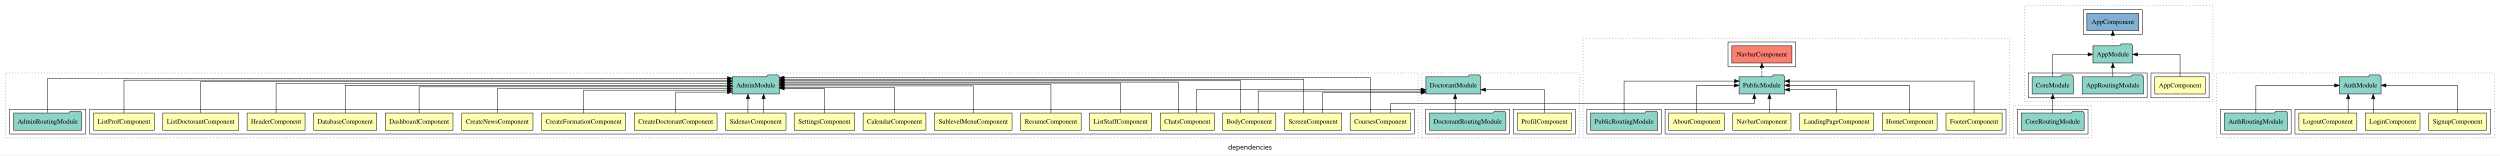
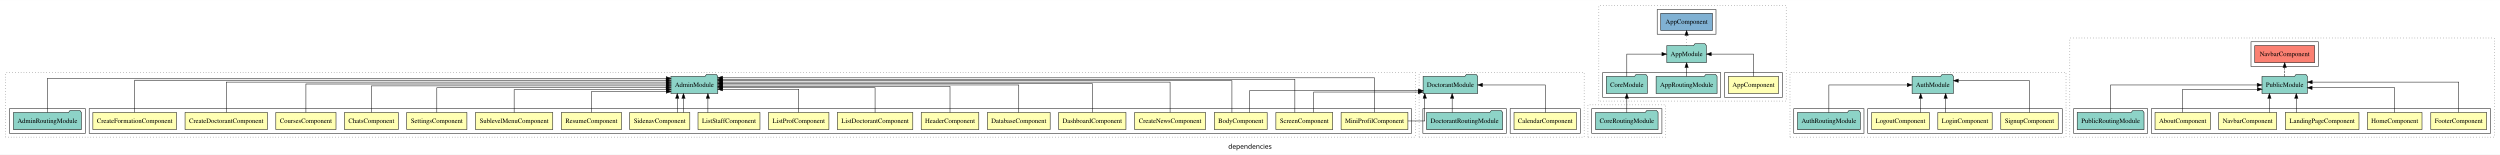
- <svg xmlns="http://www.w3.org/2000/svg" width="5243pt" height="326pt" viewBox="0.00 0.00 5243.00 325.80">
+ <svg xmlns="http://www.w3.org/2000/svg" width="5271pt" height="326pt" viewBox="0.00 0.00 5271.00 325.80">
  <g id="graph0" class="graph" transform="scale(1 1) rotate(0) translate(4 321.8)">
-     <polygon fill="white" stroke="transparent" points="-4,4 -4,-321.8 5239,-321.8 5239,4 -4,4" />
-     <text text-anchor="middle" x="2617.5" y="-8.2" font-family="sans-serif" font-size="14.00">dependencies</text>
+     <polygon fill="white" stroke="transparent" points="-4,4 -4,-321.8 5267,-321.8 5267,4 -4,4" />
+     <text text-anchor="middle" x="2631.5" y="-8.2" font-family="sans-serif" font-size="14.00">dependencies</text>
    <g id="clust1" class="cluster">
-       <polygon fill="none" stroke="black" stroke-dasharray="1,5" points="8,-32.8 8,-168.8 2970,-168.8 2970,-32.8 8,-32.8" />
+       <polygon fill="none" stroke="black" stroke-dasharray="1,5" points="8,-32.8 8,-168.8 2980,-168.8 2980,-32.8 8,-32.8" />
    </g>
    <g id="clust2" class="cluster">
-       <polygon fill="none" stroke="black" points="184,-40.8 184,-92.8 2962,-92.8 2962,-40.8 184,-40.8" />
+       <polygon fill="none" stroke="black" points="184,-40.8 184,-92.8 2972,-92.8 2972,-40.8 184,-40.8" />
    </g>
    <g id="clust21" class="cluster">
      <polygon fill="none" stroke="black" points="16,-40.8 16,-92.8 176,-92.8 176,-40.8 16,-40.8" />
    </g>
    <g id="clust31" class="cluster">
-       <polygon fill="none" stroke="black" stroke-dasharray="1,5" points="4242,-108.8 4242,-309.8 4637,-309.8 4637,-108.8 4242,-108.8" />
+       <polygon fill="none" stroke="black" stroke-dasharray="1,5" points="3367,-108.8 3367,-309.8 3762,-309.8 3762,-108.8 3367,-108.8" />
    </g>
    <g id="clust32" class="cluster">
-       <polygon fill="none" stroke="black" points="4507,-116.8 4507,-168.8 4629,-168.8 4629,-116.8 4507,-116.8" />
+       <polygon fill="none" stroke="black" points="3632,-116.8 3632,-168.8 3754,-168.8 3754,-116.8 3632,-116.8" />
    </g>
    <g id="clust34" class="cluster">
-       <polygon fill="none" stroke="black" points="4250,-116.8 4250,-168.8 4499,-168.8 4499,-116.8 4250,-116.8" />
+       <polygon fill="none" stroke="black" points="3375,-116.8 3375,-168.8 3624,-168.8 3624,-116.8 3375,-116.8" />
    </g>
    <g id="clust36" class="cluster">
-       <polygon fill="none" stroke="black" points="4365,-249.8 4365,-301.8 4489,-301.8 4489,-249.8 4365,-249.8" />
+       <polygon fill="none" stroke="black" points="3490,-249.8 3490,-301.8 3614,-301.8 3614,-249.8 3490,-249.8" />
    </g>
    <g id="clust44" class="cluster">
-       <polygon fill="none" stroke="black" stroke-dasharray="1,5" points="4645,-32.8 4645,-168.8 5227,-168.8 5227,-32.8 4645,-32.8" />
+       <polygon fill="none" stroke="black" stroke-dasharray="1,5" points="3770,-32.8 3770,-168.8 4352,-168.8 4352,-32.8 3770,-32.8" />
    </g>
    <g id="clust45" class="cluster">
-       <polygon fill="none" stroke="black" points="4809,-40.8 4809,-92.8 5219,-92.8 5219,-40.8 4809,-40.8" />
+       <polygon fill="none" stroke="black" points="3934,-40.8 3934,-92.8 4344,-92.8 4344,-40.8 3934,-40.8" />
    </g>
    <g id="clust49" class="cluster">
-       <polygon fill="none" stroke="black" points="4653,-40.8 4653,-92.8 4801,-92.8 4801,-40.8 4653,-40.8" />
+       <polygon fill="none" stroke="black" points="3778,-40.8 3778,-92.8 3926,-92.8 3926,-40.8 3778,-40.8" />
    </g>
    <g id="clust59" class="cluster">
-       <polygon fill="none" stroke="black" stroke-dasharray="1,5" points="4219,-32.8 4219,-100.8 4383,-100.8 4383,-32.8 4219,-32.8" />
+       <polygon fill="none" stroke="black" stroke-dasharray="1,5" points="3344,-32.8 3344,-100.8 3508,-100.8 3508,-32.8 3344,-32.8" />
    </g>
    <g id="clust61" class="cluster">
-       <polygon fill="none" stroke="black" points="4227,-40.8 4227,-92.8 4375,-92.8 4375,-40.8 4227,-40.8" />
+       <polygon fill="none" stroke="black" points="3352,-40.8 3352,-92.8 3500,-92.8 3500,-40.8 3352,-40.8" />
    </g>
    <g id="clust71" class="cluster">
-       <polygon fill="none" stroke="black" stroke-dasharray="1,5" points="2978,-32.8 2978,-168.8 3308,-168.8 3308,-32.8 2978,-32.8" />
+       <polygon fill="none" stroke="black" stroke-dasharray="1,5" points="2988,-32.8 2988,-168.8 3336,-168.8 3336,-32.8 2988,-32.8" />
    </g>
    <g id="clust72" class="cluster">
-       <polygon fill="none" stroke="black" points="3170,-40.8 3170,-92.8 3300,-92.8 3300,-40.8 3170,-40.8" />
+       <polygon fill="none" stroke="black" points="3180,-40.8 3180,-92.8 3328,-92.8 3328,-40.8 3180,-40.8" />
    </g>
    <g id="clust77" class="cluster">
-       <polygon fill="none" stroke="black" points="2986,-40.8 2986,-92.8 3162,-92.8 3162,-40.8 2986,-40.8" />
+       <polygon fill="none" stroke="black" points="2996,-40.8 2996,-92.8 3172,-92.8 3172,-40.8 2996,-40.8" />
    </g>
    <g id="clust87" class="cluster">
-       <polygon fill="none" stroke="black" stroke-dasharray="1,5" points="3316,-32.8 3316,-241.8 4211,-241.8 4211,-32.8 3316,-32.8" />
+       <polygon fill="none" stroke="black" stroke-dasharray="1,5" points="4360,-32.8 4360,-241.8 5255,-241.8 5255,-32.8 4360,-32.8" />
    </g>
    <g id="clust88" class="cluster">
-       <polygon fill="none" stroke="black" points="3488,-40.8 3488,-92.8 4203,-92.8 4203,-40.8 3488,-40.8" />
+       <polygon fill="none" stroke="black" points="4532,-40.8 4532,-92.8 5247,-92.8 5247,-40.8 4532,-40.8" />
+     </g>
+     <g id="clust94" class="cluster">
+       <polygon fill="none" stroke="black" points="4368,-40.8 4368,-92.8 4524,-92.8 4524,-40.8 4368,-40.8" />
    </g>
    <g id="clust95" class="cluster">
-       <polygon fill="none" stroke="black" points="3324,-40.8 3324,-92.8 3480,-92.8 3480,-40.8 3324,-40.8" />
-     </g>
-     <g id="clust96" class="cluster">
-       <polygon fill="none" stroke="black" points="3620,-181.8 3620,-233.8 3762,-233.8 3762,-181.8 3620,-181.8" />
+       <polygon fill="none" stroke="black" points="4742,-181.8 4742,-233.8 4884,-233.8 4884,-181.8 4742,-181.8" />
    </g>
    <g id="node1" class="node">
-       <polygon fill="#ffffb3" stroke="black" points="2671.67,-84.8 2560.33,-84.8 2560.33,-48.8 2671.67,-48.8 2671.67,-84.8" />
-       <text text-anchor="middle" x="2616" y="-62.6" font-family="Times,serif" font-size="14.00">BodyComponent</text>
+       <polygon fill="#ffffb3" stroke="black" points="2667.67,-84.8 2556.33,-84.8 2556.33,-48.8 2667.67,-48.8 2667.67,-84.8" />
+       <text text-anchor="middle" x="2612" y="-62.6" font-family="Times,serif" font-size="14.00">BodyComponent</text>
    </g>
    <g id="node19" class="node">
-       <polygon fill="#8dd3c7" stroke="black" points="1630.44,-160.8 1627.44,-164.8 1606.44,-164.8 1603.44,-160.8 1531.56,-160.8 1531.56,-124.8 1630.44,-124.8 1630.44,-160.8" />
-       <text text-anchor="middle" x="1581" y="-138.6" font-family="Times,serif" font-size="14.00">AdminModule</text>
+       <polygon fill="#8dd3c7" stroke="black" points="1509.44,-160.8 1506.44,-164.8 1485.44,-164.8 1482.44,-160.8 1410.56,-160.8 1410.56,-124.8 1509.44,-124.8 1509.44,-160.8" />
+       <text text-anchor="middle" x="1460" y="-138.6" font-family="Times,serif" font-size="14.00">AdminModule</text>
    </g>
    <g id="edge1" class="edge">
-       <path fill="none" stroke="black" d="M2597.39,-85.04C2597.39,-110.28 2597.39,-152.8 2597.39,-152.8 2597.39,-152.8 1640.37,-152.8 1640.37,-152.8" />
-       <polygon fill="black" stroke="black" points="1640.37,-149.3 1630.37,-152.8 1640.37,-156.3 1640.37,-149.3" />
+       <path fill="none" stroke="black" d="M2593.39,-84.83C2593.39,-109.78 2593.39,-151.8 2593.39,-151.8 2593.39,-151.8 1519.43,-151.8 1519.43,-151.8" />
+       <polygon fill="black" stroke="black" points="1519.43,-148.3 1509.43,-151.8 1519.43,-155.3 1519.43,-148.3" />
    </g>
    <g id="node33" class="node">
-       <polygon fill="#8dd3c7" stroke="black" points="3101.53,-160.8 3098.53,-164.8 3077.53,-164.8 3074.53,-160.8 2986.47,-160.8 2986.47,-124.8 3101.53,-124.8 3101.53,-160.8" />
-       <text text-anchor="middle" x="3044" y="-138.6" font-family="Times,serif" font-size="14.00">DoctorantModule</text>
+       <polygon fill="#8dd3c7" stroke="black" points="3111.53,-160.8 3108.53,-164.8 3087.53,-164.8 3084.53,-160.8 2996.47,-160.8 2996.47,-124.8 3111.53,-124.8 3111.53,-160.8" />
+       <text text-anchor="middle" x="3054" y="-138.6" font-family="Times,serif" font-size="14.00">DoctorantModule</text>
    </g>
    <g id="edge30" class="edge">
-       <path fill="none" stroke="black" d="M2634.61,-84.97C2634.61,-103.89 2634.61,-130.8 2634.61,-130.8 2634.61,-130.8 2976.21,-130.8 2976.21,-130.8" />
-       <polygon fill="black" stroke="black" points="2976.21,-134.3 2986.21,-130.8 2976.21,-127.3 2976.21,-134.3" />
+       <path fill="none" stroke="black" d="M2630.61,-84.97C2630.61,-103.89 2630.61,-130.8 2630.61,-130.8 2630.61,-130.8 2986.46,-130.8 2986.46,-130.8" />
+       <polygon fill="black" stroke="black" points="2986.46,-134.3 2996.46,-130.8 2986.46,-127.3 2986.46,-134.3" />
    </g>
    <g id="node2" class="node">
-       <polygon fill="#ffffb3" stroke="black" points="1937.86,-84.8 1806.14,-84.8 1806.14,-48.8 1937.86,-48.8 1937.86,-84.8" />
-       <text text-anchor="middle" x="1872" y="-62.6" font-family="Times,serif" font-size="14.00">CalendarComponent</text>
+       <polygon fill="#ffffb3" stroke="black" points="835.72,-84.8 722.28,-84.8 722.28,-48.8 835.72,-48.8 835.72,-84.8" />
+       <text text-anchor="middle" x="779" y="-62.6" font-family="Times,serif" font-size="14.00">ChatsComponent</text>
    </g>
    <g id="edge2" class="edge">
-       <path fill="none" stroke="black" d="M1872,-84.97C1872,-106.3 1872,-138.8 1872,-138.8 1872,-138.8 1640.36,-138.8 1640.36,-138.8" />
-       <polygon fill="black" stroke="black" points="1640.36,-135.3 1630.36,-138.8 1640.36,-142.3 1640.36,-135.3" />
+       <path fill="none" stroke="black" d="M779,-85.09C779,-107.01 779,-140.8 779,-140.8 779,-140.8 1400.75,-140.8 1400.75,-140.8" />
+       <polygon fill="black" stroke="black" points="1400.75,-144.3 1410.75,-140.8 1400.75,-137.3 1400.75,-144.3" />
    </g>
    <g id="node3" class="node">
-       <polygon fill="#ffffb3" stroke="black" points="2542.72,-84.8 2429.28,-84.8 2429.28,-48.8 2542.72,-48.8 2542.72,-84.8" />
-       <text text-anchor="middle" x="2486" y="-62.6" font-family="Times,serif" font-size="14.00">ChatsComponent</text>
+       <polygon fill="#ffffb3" stroke="black" points="704.44,-84.8 577.56,-84.8 577.56,-48.8 704.44,-48.8 704.44,-84.8" />
+       <text text-anchor="middle" x="641" y="-62.6" font-family="Times,serif" font-size="14.00">CoursesComponent</text>
    </g>
    <g id="edge3" class="edge">
-       <path fill="none" stroke="black" d="M2467.13,-84.81C2467.13,-109.22 2467.13,-149.8 2467.13,-149.8 2467.13,-149.8 1640.22,-149.8 1640.22,-149.8" />
-       <polygon fill="black" stroke="black" points="1640.22,-146.3 1630.22,-149.8 1640.22,-153.3 1640.22,-146.3" />
-     </g>
-     <g id="edge31" class="edge">
-       <path fill="none" stroke="black" d="M2504.87,-85.11C2504.87,-104.95 2504.87,-133.8 2504.87,-133.8 2504.87,-133.8 2976.3,-133.8 2976.3,-133.8" />
-       <polygon fill="black" stroke="black" points="2976.3,-137.3 2986.3,-133.8 2976.3,-130.3 2976.3,-137.3" />
+       <path fill="none" stroke="black" d="M641,-84.89C641,-107.93 641,-144.8 641,-144.8 641,-144.8 1400.61,-144.8 1400.61,-144.8" />
+       <polygon fill="black" stroke="black" points="1400.61,-148.3 1410.61,-144.8 1400.61,-141.3 1400.61,-148.3" />
    </g>
    <g id="node4" class="node">
-       <polygon fill="#ffffb3" stroke="black" points="2954.44,-84.8 2827.56,-84.8 2827.56,-48.8 2954.44,-48.8 2954.44,-84.8" />
-       <text text-anchor="middle" x="2891" y="-62.6" font-family="Times,serif" font-size="14.00">CoursesComponent</text>
+       <polygon fill="#ffffb3" stroke="black" points="559.84,-84.8 386.16,-84.8 386.16,-48.8 559.84,-48.8 559.84,-84.8" />
+       <text text-anchor="middle" x="473" y="-62.6" font-family="Times,serif" font-size="14.00">CreateDoctorantComponent</text>
    </g>
    <g id="edge4" class="edge">
-       <path fill="none" stroke="black" d="M2869.93,-84.98C2869.93,-111.79 2869.93,-158.8 2869.93,-158.8 2869.93,-158.8 1640.34,-158.8 1640.34,-158.8" />
-       <polygon fill="black" stroke="black" points="1640.34,-155.3 1630.34,-158.8 1640.34,-162.3 1640.34,-155.3" />
-     </g>
-     <g id="node40" class="node">
-       <polygon fill="#8dd3c7" stroke="black" points="3738.83,-160.8 3735.83,-164.8 3714.83,-164.8 3711.83,-160.8 3643.17,-160.8 3643.17,-124.8 3738.83,-124.8 3738.83,-160.8" />
-       <text text-anchor="middle" x="3691" y="-138.6" font-family="Times,serif" font-size="14.00">PublicModule</text>
-     </g>
-     <g id="edge36" class="edge">
-       <path fill="none" stroke="black" d="M2912.07,-84.91C2912.07,-94.7 2912.07,-104.8 2912.07,-104.8 2912.07,-104.8 3675.11,-104.8 3675.11,-104.8 3675.11,-104.8 3675.11,-114.69 3675.11,-114.69" />
-       <polygon fill="black" stroke="black" points="3671.61,-114.69 3675.11,-124.69 3678.61,-114.69 3671.61,-114.69" />
+       <path fill="none" stroke="black" d="M473,-85C473,-109.16 473,-148.8 473,-148.8 473,-148.8 1400.72,-148.8 1400.72,-148.8" />
+       <polygon fill="black" stroke="black" points="1400.72,-152.3 1410.72,-148.8 1400.72,-145.3 1400.72,-152.3" />
    </g>
    <g id="node5" class="node">
-       <polygon fill="#ffffb3" stroke="black" points="1499.84,-84.8 1326.16,-84.8 1326.16,-48.8 1499.84,-48.8 1499.84,-84.8" />
-       <text text-anchor="middle" x="1413" y="-62.6" font-family="Times,serif" font-size="14.00">CreateDoctorantComponent</text>
+       <polygon fill="#ffffb3" stroke="black" points="368.19,-84.8 191.81,-84.8 191.81,-48.8 368.19,-48.8 368.19,-84.8" />
+       <text text-anchor="middle" x="280" y="-62.6" font-family="Times,serif" font-size="14.00">CreateFormationComponent</text>
    </g>
    <g id="edge5" class="edge">
-       <path fill="none" stroke="black" d="M1413,-85.07C1413,-103.36 1413,-128.8 1413,-128.8 1413,-128.8 1521.5,-128.8 1521.5,-128.8" />
-       <polygon fill="black" stroke="black" points="1521.5,-132.3 1531.5,-128.8 1521.5,-125.3 1521.5,-132.3" />
+       <path fill="none" stroke="black" d="M280,-85.04C280,-110.28 280,-152.8 280,-152.8 280,-152.8 1400.43,-152.8 1400.43,-152.8" />
+       <polygon fill="black" stroke="black" points="1400.43,-156.3 1410.43,-152.8 1400.43,-149.3 1400.43,-156.3" />
    </g>
    <g id="node6" class="node">
-       <polygon fill="#ffffb3" stroke="black" points="1308.19,-84.8 1131.81,-84.8 1131.81,-48.8 1308.19,-48.8 1308.19,-84.8" />
-       <text text-anchor="middle" x="1220" y="-62.6" font-family="Times,serif" font-size="14.00">CreateFormationComponent</text>
+       <polygon fill="#ffffb3" stroke="black" points="2537.75,-84.8 2388.25,-84.8 2388.25,-48.8 2537.75,-48.8 2537.75,-84.8" />
+       <text text-anchor="middle" x="2463" y="-62.6" font-family="Times,serif" font-size="14.00">CreateNewsComponent</text>
    </g>
    <g id="edge6" class="edge">
-       <path fill="none" stroke="black" d="M1220,-84.83C1220,-104.38 1220,-132.8 1220,-132.8 1220,-132.8 1521.56,-132.8 1521.56,-132.8" />
-       <polygon fill="black" stroke="black" points="1521.56,-136.3 1531.56,-132.8 1521.56,-129.3 1521.56,-136.3" />
+       <path fill="none" stroke="black" d="M2463,-85C2463,-109.16 2463,-148.8 2463,-148.8 2463,-148.8 1519.4,-148.8 1519.4,-148.8" />
+       <polygon fill="black" stroke="black" points="1519.4,-145.3 1509.4,-148.8 1519.4,-152.3 1519.4,-145.3" />
    </g>
    <g id="node7" class="node">
-       <polygon fill="#ffffb3" stroke="black" points="1113.75,-84.8 964.25,-84.8 964.25,-48.8 1113.75,-48.8 1113.75,-84.8" />
-       <text text-anchor="middle" x="1039" y="-62.6" font-family="Times,serif" font-size="14.00">CreateNewsComponent</text>
+       <polygon fill="#ffffb3" stroke="black" points="2369.98,-84.8 2228.02,-84.8 2228.02,-48.8 2369.98,-48.8 2369.98,-84.8" />
+       <text text-anchor="middle" x="2299" y="-62.6" font-family="Times,serif" font-size="14.00">DashboardComponent</text>
    </g>
    <g id="edge7" class="edge">
-       <path fill="none" stroke="black" d="M1039,-84.93C1039,-105.37 1039,-135.8 1039,-135.8 1039,-135.8 1521.46,-135.8 1521.46,-135.8" />
-       <polygon fill="black" stroke="black" points="1521.46,-139.3 1531.46,-135.8 1521.46,-132.3 1521.46,-139.3" />
+       <path fill="none" stroke="black" d="M2299,-85.12C2299,-108.46 2299,-145.8 2299,-145.8 2299,-145.8 1519.35,-145.8 1519.35,-145.8" />
+       <polygon fill="black" stroke="black" points="1519.35,-142.3 1509.35,-145.8 1519.35,-149.3 1519.35,-142.3" />
    </g>
    <g id="node8" class="node">
-       <polygon fill="#ffffb3" stroke="black" points="945.98,-84.8 804.02,-84.8 804.02,-48.8 945.98,-48.8 945.98,-84.8" />
-       <text text-anchor="middle" x="875" y="-62.6" font-family="Times,serif" font-size="14.00">DashboardComponent</text>
+       <polygon fill="#ffffb3" stroke="black" points="2210.14,-84.8 2077.86,-84.8 2077.86,-48.8 2210.14,-48.8 2210.14,-84.8" />
+       <text text-anchor="middle" x="2144" y="-62.6" font-family="Times,serif" font-size="14.00">DatabaseComponent</text>
    </g>
    <g id="edge8" class="edge">
-       <path fill="none" stroke="black" d="M875,-84.84C875,-106.46 875,-139.8 875,-139.8 875,-139.8 1521.64,-139.8 1521.64,-139.8" />
-       <polygon fill="black" stroke="black" points="1521.64,-143.3 1531.64,-139.8 1521.64,-136.3 1521.64,-143.3" />
+       <path fill="none" stroke="black" d="M2144,-84.81C2144,-107.29 2144,-142.8 2144,-142.8 2144,-142.8 1519.47,-142.8 1519.47,-142.8" />
+       <polygon fill="black" stroke="black" points="1519.47,-139.3 1509.47,-142.8 1519.47,-146.3 1519.47,-139.3" />
    </g>
    <g id="node9" class="node">
-       <polygon fill="#ffffb3" stroke="black" points="786.14,-84.8 653.86,-84.8 653.86,-48.8 786.14,-48.8 786.14,-84.8" />
-       <text text-anchor="middle" x="720" y="-62.6" font-family="Times,serif" font-size="14.00">DatabaseComponent</text>
+       <polygon fill="#ffffb3" stroke="black" points="2059.75,-84.8 1938.25,-84.8 1938.25,-48.8 2059.75,-48.8 2059.75,-84.8" />
+       <text text-anchor="middle" x="1999" y="-62.6" font-family="Times,serif" font-size="14.00">HeaderComponent</text>
    </g>
    <g id="edge9" class="edge">
-       <path fill="none" stroke="black" d="M720,-84.81C720,-107.29 720,-142.8 720,-142.8 720,-142.8 1521.62,-142.8 1521.62,-142.8" />
-       <polygon fill="black" stroke="black" points="1521.62,-146.3 1531.62,-142.8 1521.62,-139.3 1521.62,-146.3" />
+       <path fill="none" stroke="black" d="M1999,-84.84C1999,-106.46 1999,-139.8 1999,-139.8 1999,-139.8 1519.26,-139.8 1519.26,-139.8" />
+       <polygon fill="black" stroke="black" points="1519.26,-136.3 1509.26,-139.8 1519.26,-143.3 1519.26,-136.3" />
    </g>
    <g id="node10" class="node">
-       <polygon fill="#ffffb3" stroke="black" points="635.75,-84.8 514.25,-84.8 514.25,-48.8 635.75,-48.8 635.75,-84.8" />
-       <text text-anchor="middle" x="575" y="-62.6" font-family="Times,serif" font-size="14.00">HeaderComponent</text>
+       <polygon fill="#ffffb3" stroke="black" points="1920.59,-84.8 1761.41,-84.8 1761.41,-48.8 1920.59,-48.8 1920.59,-84.8" />
+       <text text-anchor="middle" x="1841" y="-62.6" font-family="Times,serif" font-size="14.00">ListDoctorantComponent</text>
    </g>
    <g id="edge10" class="edge">
-       <path fill="none" stroke="black" d="M575,-84.95C575,-108.56 575,-146.8 575,-146.8 575,-146.8 1521.46,-146.8 1521.46,-146.8" />
-       <polygon fill="black" stroke="black" points="1521.46,-150.3 1531.46,-146.8 1521.46,-143.3 1521.46,-150.3" />
+       <path fill="none" stroke="black" d="M1841,-84.83C1841,-105.57 1841,-136.8 1841,-136.8 1841,-136.8 1519.42,-136.8 1519.42,-136.8" />
+       <polygon fill="black" stroke="black" points="1519.42,-133.3 1509.42,-136.8 1519.42,-140.3 1519.42,-133.3" />
    </g>
    <g id="node11" class="node">
-       <polygon fill="#ffffb3" stroke="black" points="496.59,-84.8 337.41,-84.8 337.41,-48.8 496.59,-48.8 496.59,-84.8" />
-       <text text-anchor="middle" x="417" y="-62.6" font-family="Times,serif" font-size="14.00">ListDoctorantComponent</text>
+       <polygon fill="#ffffb3" stroke="black" points="1743.72,-84.8 1616.28,-84.8 1616.28,-48.8 1743.72,-48.8 1743.72,-84.8" />
+       <text text-anchor="middle" x="1680" y="-62.6" font-family="Times,serif" font-size="14.00">ListProfComponent</text>
    </g>
    <g id="edge11" class="edge">
-       <path fill="none" stroke="black" d="M417,-85.03C417,-109.73 417,-150.8 417,-150.8 417,-150.8 1521.73,-150.8 1521.73,-150.8" />
-       <polygon fill="black" stroke="black" points="1521.73,-154.3 1531.73,-150.8 1521.73,-147.3 1521.73,-154.3" />
+       <path fill="none" stroke="black" d="M1680,-85.11C1680,-104.95 1680,-133.8 1680,-133.8 1680,-133.8 1519.37,-133.8 1519.37,-133.8" />
+       <polygon fill="black" stroke="black" points="1519.37,-130.3 1509.37,-133.8 1519.37,-137.3 1519.37,-130.3" />
    </g>
    <g id="node12" class="node">
-       <polygon fill="#ffffb3" stroke="black" points="319.72,-84.8 192.28,-84.8 192.28,-48.8 319.72,-48.8 319.72,-84.8" />
-       <text text-anchor="middle" x="256" y="-62.6" font-family="Times,serif" font-size="14.00">ListProfComponent</text>
+       <polygon fill="#ffffb3" stroke="black" points="1598.32,-84.8 1467.68,-84.8 1467.68,-48.8 1598.32,-48.8 1598.32,-84.8" />
+       <text text-anchor="middle" x="1533" y="-62.6" font-family="Times,serif" font-size="14.00">ListStaffComponent</text>
    </g>
    <g id="edge12" class="edge">
-       <path fill="none" stroke="black" d="M256,-84.83C256,-110.31 256,-153.8 256,-153.8 256,-153.8 1521.48,-153.8 1521.48,-153.8" />
-       <polygon fill="black" stroke="black" points="1521.48,-157.3 1531.48,-153.8 1521.48,-150.3 1521.48,-157.3" />
+       <path fill="none" stroke="black" d="M1488.53,-84.81C1488.53,-84.81 1488.53,-114.65 1488.53,-114.65" />
+       <polygon fill="black" stroke="black" points="1485.03,-114.65 1488.53,-124.65 1492.03,-114.65 1485.03,-114.65" />
    </g>
    <g id="node13" class="node">
-       <polygon fill="#ffffb3" stroke="black" points="2411.32,-84.8 2280.68,-84.8 2280.68,-48.8 2411.32,-48.8 2411.32,-84.8" />
-       <text text-anchor="middle" x="2346" y="-62.6" font-family="Times,serif" font-size="14.00">ListStaffComponent</text>
+       <polygon fill="#ffffb3" stroke="black" points="2964.45,-84.8 2823.55,-84.8 2823.55,-48.8 2964.45,-48.8 2964.45,-84.8" />
+       <text text-anchor="middle" x="2894" y="-62.6" font-family="Times,serif" font-size="14.00">MiniProfilComponent</text>
    </g>
    <g id="edge13" class="edge">
-       <path fill="none" stroke="black" d="M2346,-85.18C2346,-109.08 2346,-147.8 2346,-147.8 2346,-147.8 1640.31,-147.8 1640.31,-147.8" />
-       <polygon fill="black" stroke="black" points="1640.31,-144.3 1630.31,-147.8 1640.31,-151.3 1640.31,-144.3" />
+       <path fill="none" stroke="black" d="M2894,-85.22C2894,-111.81 2894,-157.8 2894,-157.8 2894,-157.8 1519.36,-157.8 1519.36,-157.8" />
+       <polygon fill="black" stroke="black" points="1519.36,-154.3 1509.36,-157.8 1519.36,-161.3 1519.36,-154.3" />
+     </g>
+     <g id="edge32" class="edge">
+       <path fill="none" stroke="black" d="M2964.38,-66.8C2983.95,-66.8 2999.96,-66.8 2999.96,-66.8 2999.96,-66.8 2999.96,-114.79 2999.96,-114.79" />
+       <polygon fill="black" stroke="black" points="2996.46,-114.79 2999.96,-124.79 3003.46,-114.79 2996.46,-114.79" />
    </g>
    <g id="node14" class="node">
-       <polygon fill="#ffffb3" stroke="black" points="2263.44,-84.8 2136.56,-84.8 2136.56,-48.8 2263.44,-48.8 2263.44,-84.8" />
-       <text text-anchor="middle" x="2200" y="-62.6" font-family="Times,serif" font-size="14.00">ResumeComponent</text>
+       <polygon fill="#ffffb3" stroke="black" points="1306.44,-84.8 1179.56,-84.8 1179.56,-48.8 1306.44,-48.8 1306.44,-84.8" />
+       <text text-anchor="middle" x="1243" y="-62.6" font-family="Times,serif" font-size="14.00">ResumeComponent</text>
    </g>
    <g id="edge14" class="edge">
-       <path fill="none" stroke="black" d="M2200,-84.89C2200,-107.93 2200,-144.8 2200,-144.8 2200,-144.8 1640.35,-144.8 1640.35,-144.8" />
-       <polygon fill="black" stroke="black" points="1640.35,-141.3 1630.35,-144.8 1640.35,-148.3 1640.35,-141.3" />
+       <path fill="none" stroke="black" d="M1243,-85.07C1243,-103.36 1243,-128.8 1243,-128.8 1243,-128.8 1400.76,-128.8 1400.76,-128.8" />
+       <polygon fill="black" stroke="black" points="1400.76,-132.3 1410.76,-128.8 1400.76,-125.3 1400.76,-132.3" />
    </g>
    <g id="node15" class="node">
-       <polygon fill="#ffffb3" stroke="black" points="2809.92,-84.8 2690.08,-84.8 2690.08,-48.8 2809.92,-48.8 2809.92,-84.8" />
-       <text text-anchor="middle" x="2750" y="-62.6" font-family="Times,serif" font-size="14.00">ScreenComponent</text>
+       <polygon fill="#ffffb3" stroke="black" points="2805.92,-84.8 2686.08,-84.8 2686.08,-48.8 2805.92,-48.8 2805.92,-84.8" />
+       <text text-anchor="middle" x="2746" y="-62.6" font-family="Times,serif" font-size="14.00">ScreenComponent</text>
    </g>
    <g id="edge15" class="edge">
-       <path fill="none" stroke="black" d="M2730.1,-84.81C2730.1,-110.82 2730.1,-155.8 2730.1,-155.8 2730.1,-155.8 1640.38,-155.8 1640.38,-155.8" />
-       <polygon fill="black" stroke="black" points="1640.38,-152.3 1630.38,-155.8 1640.38,-159.3 1640.38,-152.3" />
+       <path fill="none" stroke="black" d="M2726.1,-85.03C2726.1,-110.81 2726.1,-154.8 2726.1,-154.8 2726.1,-154.8 1519.24,-154.8 1519.24,-154.8" />
+       <polygon fill="black" stroke="black" points="1519.24,-151.3 1509.24,-154.8 1519.24,-158.3 1519.24,-151.3" />
    </g>
    <g id="edge33" class="edge">
-       <path fill="none" stroke="black" d="M2769.9,-85.1C2769.9,-103.07 2769.9,-127.8 2769.9,-127.8 2769.9,-127.8 2976.21,-127.8 2976.21,-127.8" />
-       <polygon fill="black" stroke="black" points="2976.21,-131.3 2986.21,-127.8 2976.21,-124.3 2976.21,-131.3" />
+       <path fill="none" stroke="black" d="M2765.9,-85.1C2765.9,-103.07 2765.9,-127.8 2765.9,-127.8 2765.9,-127.8 2986.39,-127.8 2986.39,-127.8" />
+       <polygon fill="black" stroke="black" points="2986.39,-131.3 2996.39,-127.8 2986.39,-124.3 2986.39,-131.3" />
    </g>
    <g id="node16" class="node">
-       <polygon fill="#ffffb3" stroke="black" points="1788.45,-84.8 1661.55,-84.8 1661.55,-48.8 1788.45,-48.8 1788.45,-84.8" />
-       <text text-anchor="middle" x="1725" y="-62.6" font-family="Times,serif" font-size="14.00">SettingsComponent</text>
+       <polygon fill="#ffffb3" stroke="black" points="980.45,-84.8 853.55,-84.8 853.55,-48.8 980.45,-48.8 980.45,-84.8" />
+       <text text-anchor="middle" x="917" y="-62.6" font-family="Times,serif" font-size="14.00">SettingsComponent</text>
    </g>
    <g id="edge16" class="edge">
-       <path fill="none" stroke="black" d="M1725,-84.83C1725,-105.57 1725,-136.8 1725,-136.8 1725,-136.8 1640.56,-136.8 1640.56,-136.8" />
-       <polygon fill="black" stroke="black" points="1640.56,-133.3 1630.56,-136.8 1640.56,-140.3 1640.56,-133.3" />
+       <path fill="none" stroke="black" d="M917,-84.83C917,-105.57 917,-136.8 917,-136.8 917,-136.8 1400.37,-136.8 1400.37,-136.8" />
+       <polygon fill="black" stroke="black" points="1400.37,-140.3 1410.37,-136.8 1400.37,-133.3 1400.37,-140.3" />
    </g>
    <g id="node17" class="node">
-       <polygon fill="#ffffb3" stroke="black" points="1644.44,-84.8 1517.56,-84.8 1517.56,-48.8 1644.44,-48.8 1644.44,-84.8" />
-       <text text-anchor="middle" x="1581" y="-62.6" font-family="Times,serif" font-size="14.00">SidenavComponent</text>
+       <polygon fill="#ffffb3" stroke="black" points="1450.44,-84.8 1323.56,-84.8 1323.56,-48.8 1450.44,-48.8 1450.44,-84.8" />
+       <text text-anchor="middle" x="1387" y="-62.6" font-family="Times,serif" font-size="14.00">SidenavComponent</text>
    </g>
    <g id="edge17" class="edge">
-       <path fill="none" stroke="black" d="M1597.41,-84.81C1597.41,-84.81 1597.41,-114.65 1597.41,-114.65" />
-       <polygon fill="black" stroke="black" points="1593.91,-114.65 1597.41,-124.65 1600.91,-114.65 1593.91,-114.65" />
+       <path fill="none" stroke="black" d="M1437.07,-84.81C1437.07,-84.81 1437.07,-114.65 1437.07,-114.65" />
+       <polygon fill="black" stroke="black" points="1433.57,-114.65 1437.07,-124.65 1440.57,-114.65 1433.57,-114.65" />
    </g>
    <g id="edge18" class="edge">
-       <path fill="none" stroke="black" d="M1564.59,-84.81C1564.59,-84.81 1564.59,-114.65 1564.59,-114.65" />
-       <polygon fill="black" stroke="black" points="1561.09,-114.65 1564.59,-124.65 1568.09,-114.65 1561.09,-114.65" />
+       <path fill="none" stroke="black" d="M1423.93,-84.81C1423.93,-84.81 1423.93,-114.65 1423.93,-114.65" />
+       <polygon fill="black" stroke="black" points="1420.43,-114.65 1423.93,-124.65 1427.43,-114.65 1420.43,-114.65" />
    </g>
    <g id="node18" class="node">
-       <polygon fill="#ffffb3" stroke="black" points="2118.49,-84.8 1955.51,-84.8 1955.51,-48.8 2118.49,-48.8 2118.49,-84.8" />
-       <text text-anchor="middle" x="2037" y="-62.6" font-family="Times,serif" font-size="14.00">SublevelMenuComponent</text>
+       <polygon fill="#ffffb3" stroke="black" points="1161.49,-84.8 998.51,-84.8 998.51,-48.8 1161.49,-48.8 1161.49,-84.8" />
+       <text text-anchor="middle" x="1080" y="-62.6" font-family="Times,serif" font-size="14.00">SublevelMenuComponent</text>
    </g>
    <g id="edge19" class="edge">
-       <path fill="none" stroke="black" d="M2037,-84.96C2037,-107.15 2037,-141.8 2037,-141.8 2037,-141.8 1640.23,-141.8 1640.23,-141.8" />
-       <polygon fill="black" stroke="black" points="1640.23,-138.3 1630.23,-141.8 1640.23,-145.3 1640.23,-138.3" />
+       <path fill="none" stroke="black" d="M1080,-84.83C1080,-104.38 1080,-132.8 1080,-132.8 1080,-132.8 1400.71,-132.8 1400.71,-132.8" />
+       <polygon fill="black" stroke="black" points="1400.71,-136.3 1410.71,-132.8 1400.71,-129.3 1400.71,-136.3" />
    </g>
    <g id="node20" class="node">
      <polygon fill="#8dd3c7" stroke="black" points="167.56,-84.8 164.56,-88.8 143.56,-88.8 140.56,-84.8 24.44,-84.8 24.44,-48.8 167.56,-48.8 167.56,-84.8" />
      <text text-anchor="middle" x="96" y="-62.6" font-family="Times,serif" font-size="14.00">AdminRoutingModule</text>
    </g>
    <g id="edge20" class="edge">
-       <path fill="none" stroke="black" d="M96,-85.22C96,-111.81 96,-157.8 96,-157.8 96,-157.8 1521.59,-157.8 1521.59,-157.8" />
-       <polygon fill="black" stroke="black" points="1521.59,-161.3 1531.59,-157.8 1521.59,-154.3 1521.59,-161.3" />
+       <path fill="none" stroke="black" d="M96,-85.01C96,-111.31 96,-156.8 96,-156.8 96,-156.8 1400.65,-156.8 1400.65,-156.8" />
+       <polygon fill="black" stroke="black" points="1400.65,-160.3 1410.65,-156.8 1400.65,-153.3 1400.65,-160.3" />
    </g>
    <g id="node21" class="node">
-       <polygon fill="#ffffb3" stroke="black" points="4620.94,-160.8 4515.06,-160.8 4515.06,-124.8 4620.94,-124.8 4620.94,-160.8" />
-       <text text-anchor="middle" x="4568" y="-138.6" font-family="Times,serif" font-size="14.00">AppComponent</text>
+       <polygon fill="#ffffb3" stroke="black" points="3745.94,-160.8 3640.06,-160.8 3640.06,-124.8 3745.94,-124.8 3745.94,-160.8" />
+       <text text-anchor="middle" x="3693" y="-138.6" font-family="Times,serif" font-size="14.00">AppComponent</text>
    </g>
    <g id="node22" class="node">
-       <polygon fill="#8dd3c7" stroke="black" points="4468.66,-225.8 4465.66,-229.8 4444.66,-229.8 4441.66,-225.8 4385.34,-225.8 4385.34,-189.8 4468.66,-189.8 4468.66,-225.8" />
-       <text text-anchor="middle" x="4427" y="-203.6" font-family="Times,serif" font-size="14.00">AppModule</text>
+       <polygon fill="#8dd3c7" stroke="black" points="3593.66,-225.8 3590.66,-229.8 3569.66,-229.8 3566.66,-225.8 3510.34,-225.8 3510.34,-189.8 3593.66,-189.8 3593.66,-225.8" />
+       <text text-anchor="middle" x="3552" y="-203.6" font-family="Times,serif" font-size="14.00">AppModule</text>
    </g>
    <g id="edge21" class="edge">
-       <path fill="none" stroke="black" d="M4568,-160.91C4568,-180.14 4568,-207.8 4568,-207.8 4568,-207.8 4478.92,-207.8 4478.92,-207.8" />
-       <polygon fill="black" stroke="black" points="4478.92,-204.3 4468.92,-207.8 4478.92,-211.3 4478.92,-204.3" />
+       <path fill="none" stroke="black" d="M3693,-160.91C3693,-180.14 3693,-207.8 3693,-207.8 3693,-207.8 3603.92,-207.8 3603.92,-207.8" />
+       <polygon fill="black" stroke="black" points="3603.92,-204.3 3593.92,-207.8 3603.92,-211.3 3603.92,-204.3" />
    </g>
    <g id="node25" class="node">
-       <polygon fill="#80b1d3" stroke="black" points="4481.44,-293.8 4372.56,-293.8 4372.56,-257.8 4481.44,-257.8 4481.44,-293.8" />
-       <text text-anchor="middle" x="4427" y="-271.6" font-family="Times,serif" font-size="14.00">AppComponent </text>
+       <polygon fill="#80b1d3" stroke="black" points="3606.44,-293.8 3497.56,-293.8 3497.56,-257.8 3606.44,-257.8 3606.44,-293.8" />
+       <text text-anchor="middle" x="3552" y="-271.6" font-family="Times,serif" font-size="14.00">AppComponent </text>
    </g>
    <g id="edge24" class="edge">
-       <path fill="none" stroke="black" stroke-dasharray="1,5" d="M4427,-226.02C4427,-226.02 4427,-247.53 4427,-247.53" />
-       <polygon fill="black" stroke="black" points="4423.5,-247.53 4427,-257.53 4430.5,-247.53 4423.5,-247.53" />
+       <path fill="none" stroke="black" stroke-dasharray="1,5" d="M3552,-226.02C3552,-226.02 3552,-247.53 3552,-247.53" />
+       <polygon fill="black" stroke="black" points="3548.5,-247.53 3552,-257.53 3555.5,-247.53 3548.5,-247.53" />
    </g>
    <g id="node23" class="node">
-       <polygon fill="#8dd3c7" stroke="black" points="4491.28,-160.8 4488.28,-164.8 4467.28,-164.8 4464.28,-160.8 4362.72,-160.8 4362.72,-124.8 4491.28,-124.8 4491.28,-160.8" />
-       <text text-anchor="middle" x="4427" y="-138.6" font-family="Times,serif" font-size="14.00">AppRoutingModule</text>
+       <polygon fill="#8dd3c7" stroke="black" points="3616.28,-160.8 3613.28,-164.8 3592.28,-164.8 3589.28,-160.8 3487.72,-160.8 3487.72,-124.8 3616.28,-124.8 3616.28,-160.8" />
+       <text text-anchor="middle" x="3552" y="-138.6" font-family="Times,serif" font-size="14.00">AppRoutingModule</text>
    </g>
    <g id="edge22" class="edge">
-       <path fill="none" stroke="black" d="M4427,-160.91C4427,-160.91 4427,-179.79 4427,-179.79" />
-       <polygon fill="black" stroke="black" points="4423.5,-179.79 4427,-189.79 4430.5,-179.79 4423.5,-179.79" />
+       <path fill="none" stroke="black" d="M3552,-160.91C3552,-160.91 3552,-179.79 3552,-179.79" />
+       <polygon fill="black" stroke="black" points="3548.5,-179.79 3552,-189.79 3555.5,-179.79 3548.5,-179.79" />
    </g>
    <g id="node24" class="node">
-       <polygon fill="#8dd3c7" stroke="black" points="4344.27,-160.8 4341.27,-164.8 4320.27,-164.8 4317.27,-160.8 4257.73,-160.8 4257.73,-124.8 4344.27,-124.8 4344.27,-160.8" />
-       <text text-anchor="middle" x="4301" y="-138.6" font-family="Times,serif" font-size="14.00">CoreModule</text>
+       <polygon fill="#8dd3c7" stroke="black" points="3469.27,-160.8 3466.27,-164.8 3445.27,-164.8 3442.27,-160.8 3382.73,-160.8 3382.73,-124.8 3469.27,-124.8 3469.27,-160.8" />
+       <text text-anchor="middle" x="3426" y="-138.6" font-family="Times,serif" font-size="14.00">CoreModule</text>
    </g>
    <g id="edge23" class="edge">
-       <path fill="none" stroke="black" d="M4301,-160.91C4301,-180.14 4301,-207.8 4301,-207.8 4301,-207.8 4375.04,-207.8 4375.04,-207.8" />
-       <polygon fill="black" stroke="black" points="4375.04,-211.3 4385.04,-207.8 4375.04,-204.3 4375.04,-211.3" />
+       <path fill="none" stroke="black" d="M3426,-160.91C3426,-180.14 3426,-207.8 3426,-207.8 3426,-207.8 3500.04,-207.8 3500.04,-207.8" />
+       <polygon fill="black" stroke="black" points="3500.04,-211.3 3510.04,-207.8 3500.04,-204.3 3500.04,-211.3" />
    </g>
    <g id="node26" class="node">
-       <polygon fill="#ffffb3" stroke="black" points="5071.27,-84.8 4956.73,-84.8 4956.73,-48.8 5071.27,-48.8 5071.27,-84.8" />
-       <text text-anchor="middle" x="5014" y="-62.6" font-family="Times,serif" font-size="14.00">LoginComponent</text>
+       <polygon fill="#ffffb3" stroke="black" points="4196.27,-84.8 4081.73,-84.8 4081.73,-48.8 4196.27,-48.8 4196.27,-84.8" />
+       <text text-anchor="middle" x="4139" y="-62.6" font-family="Times,serif" font-size="14.00">LoginComponent</text>
    </g>
    <g id="node29" class="node">
-       <polygon fill="#8dd3c7" stroke="black" points="4989.55,-160.8 4986.55,-164.8 4965.55,-164.8 4962.55,-160.8 4902.45,-160.8 4902.45,-124.8 4989.55,-124.8 4989.55,-160.8" />
-       <text text-anchor="middle" x="4946" y="-138.6" font-family="Times,serif" font-size="14.00">AuthModule</text>
+       <polygon fill="#8dd3c7" stroke="black" points="4114.55,-160.8 4111.55,-164.8 4090.55,-164.8 4087.55,-160.8 4027.45,-160.8 4027.45,-124.8 4114.55,-124.8 4114.55,-160.8" />
+       <text text-anchor="middle" x="4071" y="-138.6" font-family="Times,serif" font-size="14.00">AuthModule</text>
    </g>
    <g id="edge25" class="edge">
-       <path fill="none" stroke="black" d="M4973.19,-84.81C4973.19,-84.81 4973.19,-114.65 4973.19,-114.65" />
-       <polygon fill="black" stroke="black" points="4969.69,-114.65 4973.19,-124.65 4976.69,-114.65 4969.69,-114.65" />
+       <path fill="none" stroke="black" d="M4098.19,-84.81C4098.19,-84.81 4098.19,-114.65 4098.19,-114.65" />
+       <polygon fill="black" stroke="black" points="4094.69,-114.65 4098.19,-124.65 4101.69,-114.65 4094.69,-114.65" />
    </g>
    <g id="node27" class="node">
-       <polygon fill="#ffffb3" stroke="black" points="4938.77,-84.8 4817.23,-84.8 4817.23,-48.8 4938.77,-48.8 4938.77,-84.8" />
-       <text text-anchor="middle" x="4878" y="-62.6" font-family="Times,serif" font-size="14.00">LogoutComponent</text>
+       <polygon fill="#ffffb3" stroke="black" points="4063.77,-84.8 3942.23,-84.8 3942.23,-48.8 4063.77,-48.8 4063.77,-84.8" />
+       <text text-anchor="middle" x="4003" y="-62.6" font-family="Times,serif" font-size="14.00">LogoutComponent</text>
    </g>
    <g id="edge26" class="edge">
-       <path fill="none" stroke="black" d="M4920.56,-84.81C4920.56,-84.81 4920.56,-114.65 4920.56,-114.65" />
-       <polygon fill="black" stroke="black" points="4917.06,-114.65 4920.56,-124.65 4924.06,-114.65 4917.06,-114.65" />
+       <path fill="none" stroke="black" d="M4045.56,-84.81C4045.56,-84.81 4045.56,-114.65 4045.56,-114.65" />
+       <polygon fill="black" stroke="black" points="4042.06,-114.65 4045.56,-124.65 4049.06,-114.65 4042.06,-114.65" />
    </g>
    <g id="node28" class="node">
-       <polygon fill="#ffffb3" stroke="black" points="5210.51,-84.8 5089.49,-84.8 5089.49,-48.8 5210.51,-48.8 5210.51,-84.8" />
-       <text text-anchor="middle" x="5150" y="-62.6" font-family="Times,serif" font-size="14.00">SignupComponent</text>
+       <polygon fill="#ffffb3" stroke="black" points="4335.51,-84.8 4214.49,-84.8 4214.49,-48.8 4335.51,-48.8 4335.51,-84.8" />
+       <text text-anchor="middle" x="4275" y="-62.6" font-family="Times,serif" font-size="14.00">SignupComponent</text>
    </g>
    <g id="edge27" class="edge">
-       <path fill="none" stroke="black" d="M5150,-84.81C5150,-107.29 5150,-142.8 5150,-142.8 5150,-142.8 4999.76,-142.8 4999.76,-142.8" />
-       <polygon fill="black" stroke="black" points="4999.76,-139.3 4989.76,-142.8 4999.76,-146.3 4999.76,-139.3" />
+       <path fill="none" stroke="black" d="M4275,-84.83C4275,-109.78 4275,-151.8 4275,-151.8 4275,-151.8 4124.76,-151.8 4124.76,-151.8" />
+       <polygon fill="black" stroke="black" points="4124.76,-148.3 4114.76,-151.8 4124.76,-155.3 4124.76,-148.3" />
    </g>
    <g id="node30" class="node">
-       <polygon fill="#8dd3c7" stroke="black" points="4793.17,-84.8 4790.17,-88.8 4769.17,-88.8 4766.17,-84.8 4660.83,-84.8 4660.83,-48.8 4793.17,-48.8 4793.17,-84.8" />
-       <text text-anchor="middle" x="4727" y="-62.6" font-family="Times,serif" font-size="14.00">AuthRoutingModule</text>
+       <polygon fill="#8dd3c7" stroke="black" points="3918.17,-84.8 3915.17,-88.8 3894.17,-88.8 3891.17,-84.8 3785.83,-84.8 3785.83,-48.8 3918.17,-48.8 3918.17,-84.8" />
+       <text text-anchor="middle" x="3852" y="-62.6" font-family="Times,serif" font-size="14.00">AuthRoutingModule</text>
    </g>
    <g id="edge28" class="edge">
-       <path fill="none" stroke="black" d="M4727,-84.81C4727,-107.29 4727,-142.8 4727,-142.8 4727,-142.8 4892.21,-142.8 4892.21,-142.8" />
-       <polygon fill="black" stroke="black" points="4892.21,-146.3 4902.21,-142.8 4892.21,-139.3 4892.21,-146.3" />
+       <path fill="none" stroke="black" d="M3852,-84.81C3852,-107.29 3852,-142.8 3852,-142.8 3852,-142.8 4017.21,-142.8 4017.21,-142.8" />
+       <polygon fill="black" stroke="black" points="4017.21,-146.3 4027.21,-142.8 4017.21,-139.3 4017.21,-146.3" />
    </g>
    <g id="node31" class="node">
-       <polygon fill="#8dd3c7" stroke="black" points="4366.88,-84.8 4363.88,-88.8 4342.88,-88.8 4339.88,-84.8 4235.12,-84.8 4235.12,-48.8 4366.88,-48.8 4366.88,-84.8" />
-       <text text-anchor="middle" x="4301" y="-62.6" font-family="Times,serif" font-size="14.00">CoreRoutingModule</text>
+       <polygon fill="#8dd3c7" stroke="black" points="3491.88,-84.8 3488.88,-88.8 3467.88,-88.8 3464.88,-84.8 3360.12,-84.8 3360.12,-48.8 3491.88,-48.8 3491.88,-84.8" />
+       <text text-anchor="middle" x="3426" y="-62.6" font-family="Times,serif" font-size="14.00">CoreRoutingModule</text>
    </g>
    <g id="edge29" class="edge">
-       <path fill="none" stroke="black" d="M4301,-84.81C4301,-84.81 4301,-114.65 4301,-114.65" />
-       <polygon fill="black" stroke="black" points="4297.5,-114.65 4301,-124.65 4304.5,-114.65 4297.5,-114.65" />
+       <path fill="none" stroke="black" d="M3426,-84.81C3426,-84.81 3426,-114.65 3426,-114.65" />
+       <polygon fill="black" stroke="black" points="3422.5,-114.65 3426,-124.65 3429.5,-114.65 3422.5,-114.65" />
    </g>
    <g id="node32" class="node">
-       <polygon fill="#ffffb3" stroke="black" points="3291.72,-84.8 3178.28,-84.8 3178.28,-48.8 3291.72,-48.8 3291.72,-84.8" />
-       <text text-anchor="middle" x="3235" y="-62.6" font-family="Times,serif" font-size="14.00">ProfilComponent</text>
-     </g>
-     <g id="edge32" class="edge">
-       <path fill="none" stroke="black" d="M3235,-85.11C3235,-104.95 3235,-133.8 3235,-133.8 3235,-133.8 3111.57,-133.8 3111.57,-133.8" />
-       <polygon fill="black" stroke="black" points="3111.57,-130.3 3101.57,-133.8 3111.57,-137.3 3111.57,-130.3" />
+       <polygon fill="#ffffb3" stroke="black" points="3319.86,-84.8 3188.14,-84.8 3188.14,-48.8 3319.86,-48.8 3319.86,-84.8" />
+       <text text-anchor="middle" x="3254" y="-62.6" font-family="Times,serif" font-size="14.00">CalendarComponent</text>
+     </g>
+     <g id="edge31" class="edge">
+       <path fill="none" stroke="black" d="M3254,-84.81C3254,-107.29 3254,-142.8 3254,-142.8 3254,-142.8 3121.58,-142.8 3121.58,-142.8" />
+       <polygon fill="black" stroke="black" points="3121.58,-139.3 3111.58,-142.8 3121.58,-146.3 3121.58,-139.3" />
    </g>
    <g id="node34" class="node">
-       <polygon fill="#8dd3c7" stroke="black" points="3154.15,-84.8 3151.15,-88.8 3130.15,-88.8 3127.15,-84.8 2993.85,-84.8 2993.85,-48.8 3154.15,-48.8 3154.15,-84.8" />
-       <text text-anchor="middle" x="3074" y="-62.6" font-family="Times,serif" font-size="14.00">DoctorantRoutingModule</text>
+       <polygon fill="#8dd3c7" stroke="black" points="3164.15,-84.8 3161.15,-88.8 3140.15,-88.8 3137.15,-84.8 3003.85,-84.8 3003.85,-48.8 3164.15,-48.8 3164.15,-84.8" />
+       <text text-anchor="middle" x="3084" y="-62.6" font-family="Times,serif" font-size="14.00">DoctorantRoutingModule</text>
    </g>
    <g id="edge34" class="edge">
-       <path fill="none" stroke="black" d="M3047.72,-84.81C3047.72,-84.81 3047.72,-114.65 3047.72,-114.65" />
-       <polygon fill="black" stroke="black" points="3044.22,-114.65 3047.72,-124.65 3051.22,-114.65 3044.22,-114.65" />
+       <path fill="none" stroke="black" d="M3057.72,-84.81C3057.72,-84.81 3057.72,-114.65 3057.72,-114.65" />
+       <polygon fill="black" stroke="black" points="3054.22,-114.65 3057.72,-124.65 3061.22,-114.65 3054.22,-114.65" />
    </g>
    <g id="node35" class="node">
-       <polygon fill="#ffffb3" stroke="black" points="3612.33,-84.8 3495.67,-84.8 3495.67,-48.8 3612.33,-48.8 3612.33,-84.8" />
-       <text text-anchor="middle" x="3554" y="-62.6" font-family="Times,serif" font-size="14.00">AboutComponent</text>
+       <polygon fill="#ffffb3" stroke="black" points="4656.33,-84.8 4539.67,-84.8 4539.67,-48.8 4656.33,-48.8 4656.33,-84.8" />
+       <text text-anchor="middle" x="4598" y="-62.6" font-family="Times,serif" font-size="14.00">AboutComponent</text>
+     </g>
+     <g id="node40" class="node">
+       <polygon fill="#8dd3c7" stroke="black" points="4860.83,-160.8 4857.83,-164.8 4836.83,-164.8 4833.83,-160.8 4765.17,-160.8 4765.17,-124.8 4860.83,-124.8 4860.83,-160.8" />
+       <text text-anchor="middle" x="4813" y="-138.6" font-family="Times,serif" font-size="14.00">PublicModule</text>
    </g>
    <g id="edge35" class="edge">
-       <path fill="none" stroke="black" d="M3554,-84.81C3554,-107.29 3554,-142.8 3554,-142.8 3554,-142.8 3633.08,-142.8 3633.08,-142.8" />
-       <polygon fill="black" stroke="black" points="3633.08,-146.3 3643.08,-142.8 3633.08,-139.3 3633.08,-146.3" />
+       <path fill="none" stroke="black" d="M4598,-85.11C4598,-104.95 4598,-133.8 4598,-133.8 4598,-133.8 4755.28,-133.8 4755.28,-133.8" />
+       <polygon fill="black" stroke="black" points="4755.28,-137.3 4765.28,-133.8 4755.28,-130.3 4755.28,-137.3" />
    </g>
    <g id="node36" class="node">
-       <polygon fill="#ffffb3" stroke="black" points="4194.88,-84.8 4077.12,-84.8 4077.12,-48.8 4194.88,-48.8 4194.88,-84.8" />
-       <text text-anchor="middle" x="4136" y="-62.6" font-family="Times,serif" font-size="14.00">FooterComponent</text>
+       <polygon fill="#ffffb3" stroke="black" points="5238.88,-84.8 5121.12,-84.8 5121.12,-48.8 5238.88,-48.8 5238.88,-84.8" />
+       <text text-anchor="middle" x="5180" y="-62.6" font-family="Times,serif" font-size="14.00">FooterComponent</text>
+     </g>
+     <g id="edge36" class="edge">
+       <path fill="none" stroke="black" d="M5180,-85C5180,-109.16 5180,-148.8 5180,-148.8 5180,-148.8 4870.98,-148.8 4870.98,-148.8" />
+       <polygon fill="black" stroke="black" points="4870.98,-145.3 4860.98,-148.8 4870.98,-152.3 4870.98,-145.3" />
+     </g>
+     <g id="node37" class="node">
+       <polygon fill="#ffffb3" stroke="black" points="5102.55,-84.8 4987.45,-84.8 4987.45,-48.8 5102.55,-48.8 5102.55,-84.8" />
+       <text text-anchor="middle" x="5045" y="-62.6" font-family="Times,serif" font-size="14.00">HomeComponent</text>
    </g>
    <g id="edge37" class="edge">
-       <path fill="none" stroke="black" d="M4136,-84.83C4136,-109.78 4136,-151.8 4136,-151.8 4136,-151.8 3749.05,-151.8 3749.05,-151.8" />
-       <polygon fill="black" stroke="black" points="3749.05,-148.3 3739.05,-151.8 3749.05,-155.3 3749.05,-148.3" />
-     </g>
-     <g id="node37" class="node">
-       <polygon fill="#ffffb3" stroke="black" points="4058.55,-84.8 3943.45,-84.8 3943.45,-48.8 4058.55,-48.8 4058.55,-84.8" />
-       <text text-anchor="middle" x="4001" y="-62.6" font-family="Times,serif" font-size="14.00">HomeComponent</text>
+       <path fill="none" stroke="black" d="M5045,-84.83C5045,-105.57 5045,-136.8 5045,-136.8 5045,-136.8 4870.79,-136.8 4870.79,-136.8" />
+       <polygon fill="black" stroke="black" points="4870.79,-133.3 4860.79,-136.8 4870.79,-140.3 4870.79,-133.3" />
+     </g>
+     <g id="node38" class="node">
+       <polygon fill="#ffffb3" stroke="black" points="4969.7,-84.8 4814.3,-84.8 4814.3,-48.8 4969.7,-48.8 4969.7,-84.8" />
+       <text text-anchor="middle" x="4892" y="-62.6" font-family="Times,serif" font-size="14.00">LandingPageComponent</text>
    </g>
    <g id="edge38" class="edge">
-       <path fill="none" stroke="black" d="M4001,-84.81C4001,-107.29 4001,-142.8 4001,-142.8 4001,-142.8 3748.76,-142.8 3748.76,-142.8" />
-       <polygon fill="black" stroke="black" points="3748.76,-139.3 3738.76,-142.8 3748.76,-146.3 3748.76,-139.3" />
-     </g>
-     <g id="node38" class="node">
-       <polygon fill="#ffffb3" stroke="black" points="3925.7,-84.8 3770.3,-84.8 3770.3,-48.8 3925.7,-48.8 3925.7,-84.8" />
-       <text text-anchor="middle" x="3848" y="-62.6" font-family="Times,serif" font-size="14.00">LandingPageComponent</text>
+       <path fill="none" stroke="black" d="M4837.53,-84.81C4837.53,-84.81 4837.53,-114.65 4837.53,-114.65" />
+       <polygon fill="black" stroke="black" points="4834.03,-114.65 4837.53,-124.65 4841.03,-114.65 4834.03,-114.65" />
+     </g>
+     <g id="node39" class="node">
+       <polygon fill="#ffffb3" stroke="black" points="4796.03,-84.8 4673.97,-84.8 4673.97,-48.8 4796.03,-48.8 4796.03,-84.8" />
+       <text text-anchor="middle" x="4735" y="-62.6" font-family="Times,serif" font-size="14.00">NavbarComponent</text>
    </g>
    <g id="edge39" class="edge">
-       <path fill="none" stroke="black" d="M3848,-85.11C3848,-104.95 3848,-133.8 3848,-133.8 3848,-133.8 3748.96,-133.8 3748.96,-133.8" />
-       <polygon fill="black" stroke="black" points="3748.96,-130.3 3738.96,-133.8 3748.96,-137.3 3748.96,-130.3" />
-     </g>
-     <g id="node39" class="node">
-       <polygon fill="#ffffb3" stroke="black" points="3752.03,-84.8 3629.97,-84.8 3629.97,-48.8 3752.03,-48.8 3752.03,-84.8" />
-       <text text-anchor="middle" x="3691" y="-62.6" font-family="Times,serif" font-size="14.00">NavbarComponent</text>
+       <path fill="none" stroke="black" d="M4780.8,-84.81C4780.8,-84.81 4780.8,-114.65 4780.8,-114.65" />
+       <polygon fill="black" stroke="black" points="4777.3,-114.65 4780.8,-124.65 4784.3,-114.65 4777.3,-114.65" />
+     </g>
+     <g id="node42" class="node">
+       <polygon fill="#fb8072" stroke="black" points="4876.03,-225.8 4749.97,-225.8 4749.97,-189.8 4876.03,-189.8 4876.03,-225.8" />
+       <text text-anchor="middle" x="4813" y="-203.6" font-family="Times,serif" font-size="14.00">NavbarComponent </text>
+     </g>
+     <g id="edge41" class="edge">
+       <path fill="none" stroke="black" stroke-dasharray="5,2" d="M4813,-160.91C4813,-160.91 4813,-179.79 4813,-179.79" />
+       <polygon fill="black" stroke="black" points="4809.5,-179.79 4813,-189.79 4816.5,-179.79 4809.5,-179.79" />
+     </g>
+     <g id="node41" class="node">
+       <polygon fill="#8dd3c7" stroke="black" points="4516.45,-84.8 4513.45,-88.8 4492.45,-88.8 4489.45,-84.8 4375.55,-84.8 4375.55,-48.8 4516.45,-48.8 4516.45,-84.8" />
+       <text text-anchor="middle" x="4446" y="-62.6" font-family="Times,serif" font-size="14.00">PublicRoutingModule</text>
    </g>
    <g id="edge40" class="edge">
-       <path fill="none" stroke="black" d="M3706.89,-84.81C3706.89,-84.81 3706.89,-114.65 3706.89,-114.65" />
-       <polygon fill="black" stroke="black" points="3703.39,-114.65 3706.89,-124.65 3710.39,-114.65 3703.39,-114.65" />
-     </g>
-     <g id="node42" class="node">
-       <polygon fill="#fb8072" stroke="black" points="3754.03,-225.8 3627.97,-225.8 3627.97,-189.8 3754.03,-189.8 3754.03,-225.8" />
-       <text text-anchor="middle" x="3691" y="-203.6" font-family="Times,serif" font-size="14.00">NavbarComponent </text>
-     </g>
-     <g id="edge42" class="edge">
-       <path fill="none" stroke="black" stroke-dasharray="5,2" d="M3691,-160.91C3691,-160.91 3691,-179.79 3691,-179.79" />
-       <polygon fill="black" stroke="black" points="3687.5,-179.79 3691,-189.79 3694.5,-179.79 3687.5,-179.79" />
-     </g>
-     <g id="node41" class="node">
-       <polygon fill="#8dd3c7" stroke="black" points="3472.45,-84.8 3469.45,-88.8 3448.45,-88.8 3445.45,-84.8 3331.55,-84.8 3331.55,-48.8 3472.45,-48.8 3472.45,-84.8" />
-       <text text-anchor="middle" x="3402" y="-62.6" font-family="Times,serif" font-size="14.00">PublicRoutingModule</text>
-     </g>
-     <g id="edge41" class="edge">
-       <path fill="none" stroke="black" d="M3402,-84.83C3402,-109.78 3402,-151.8 3402,-151.8 3402,-151.8 3633.28,-151.8 3633.28,-151.8" />
-       <polygon fill="black" stroke="black" points="3633.28,-155.3 3643.28,-151.8 3633.28,-148.3 3633.28,-155.3" />
+       <path fill="none" stroke="black" d="M4446,-84.81C4446,-107.29 4446,-142.8 4446,-142.8 4446,-142.8 4755.02,-142.8 4755.02,-142.8" />
+       <polygon fill="black" stroke="black" points="4755.02,-146.3 4765.02,-142.8 4755.02,-139.3 4755.02,-146.3" />
    </g>
  </g>
</svg>
